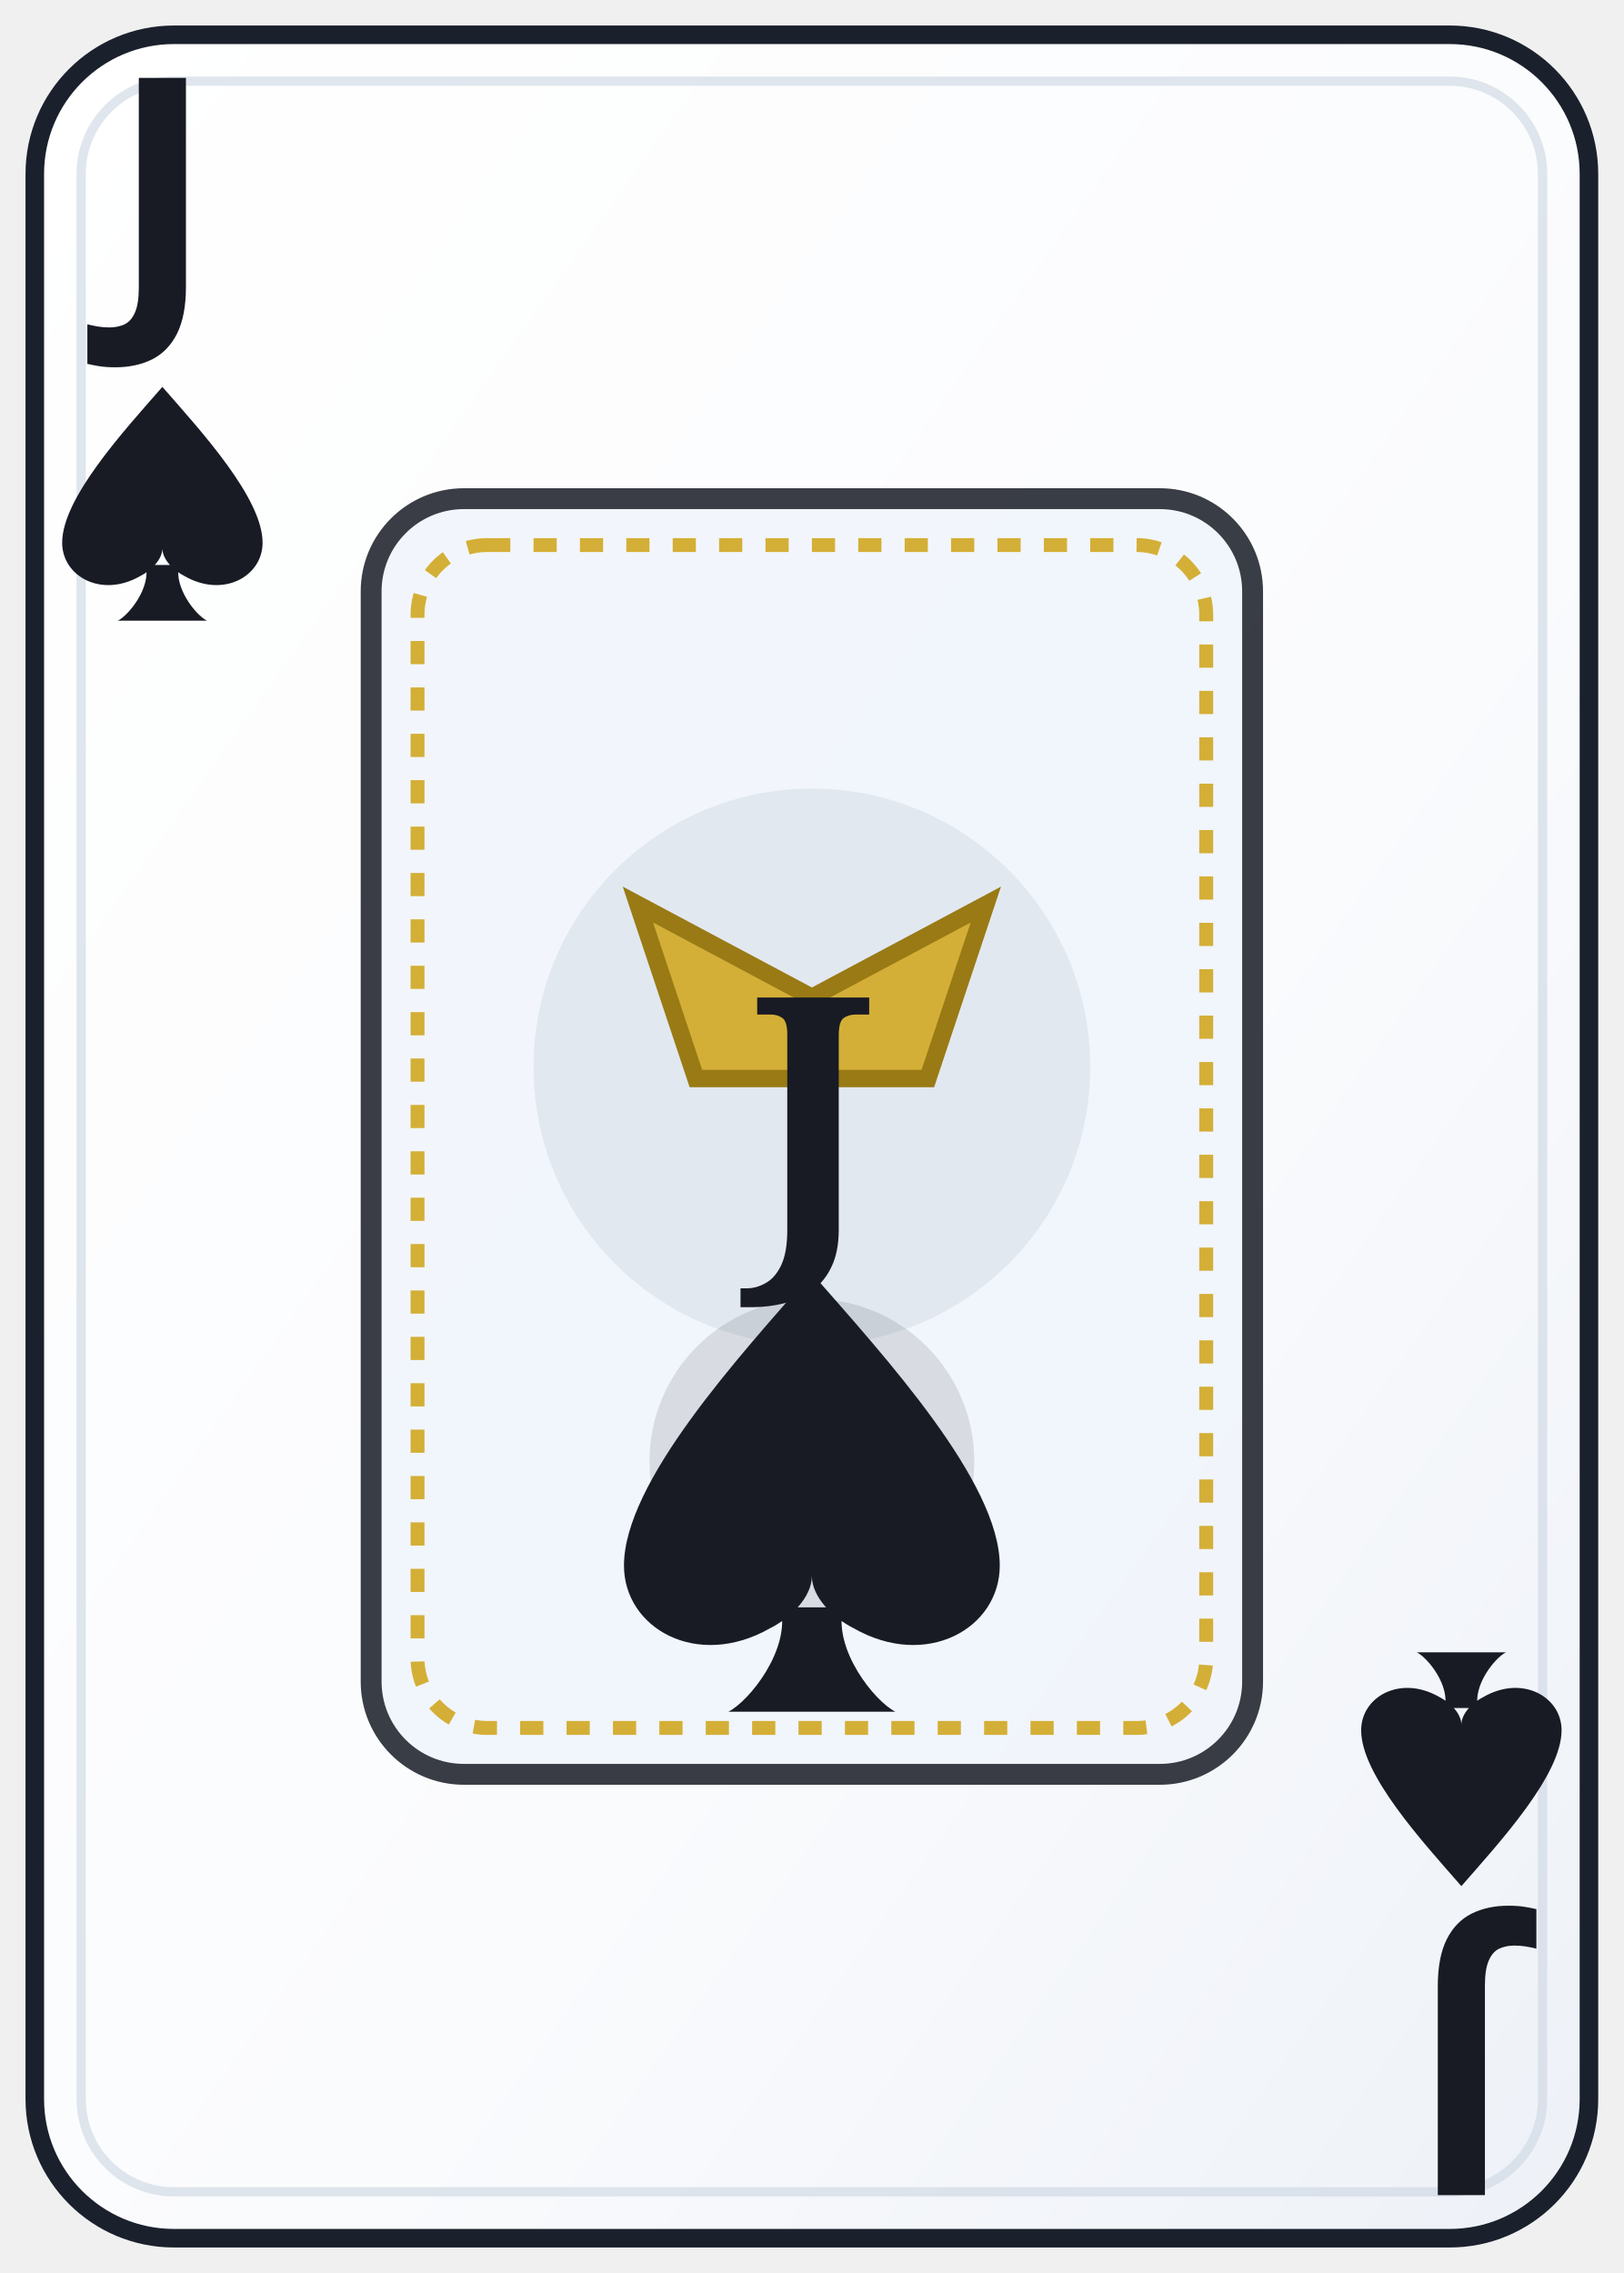
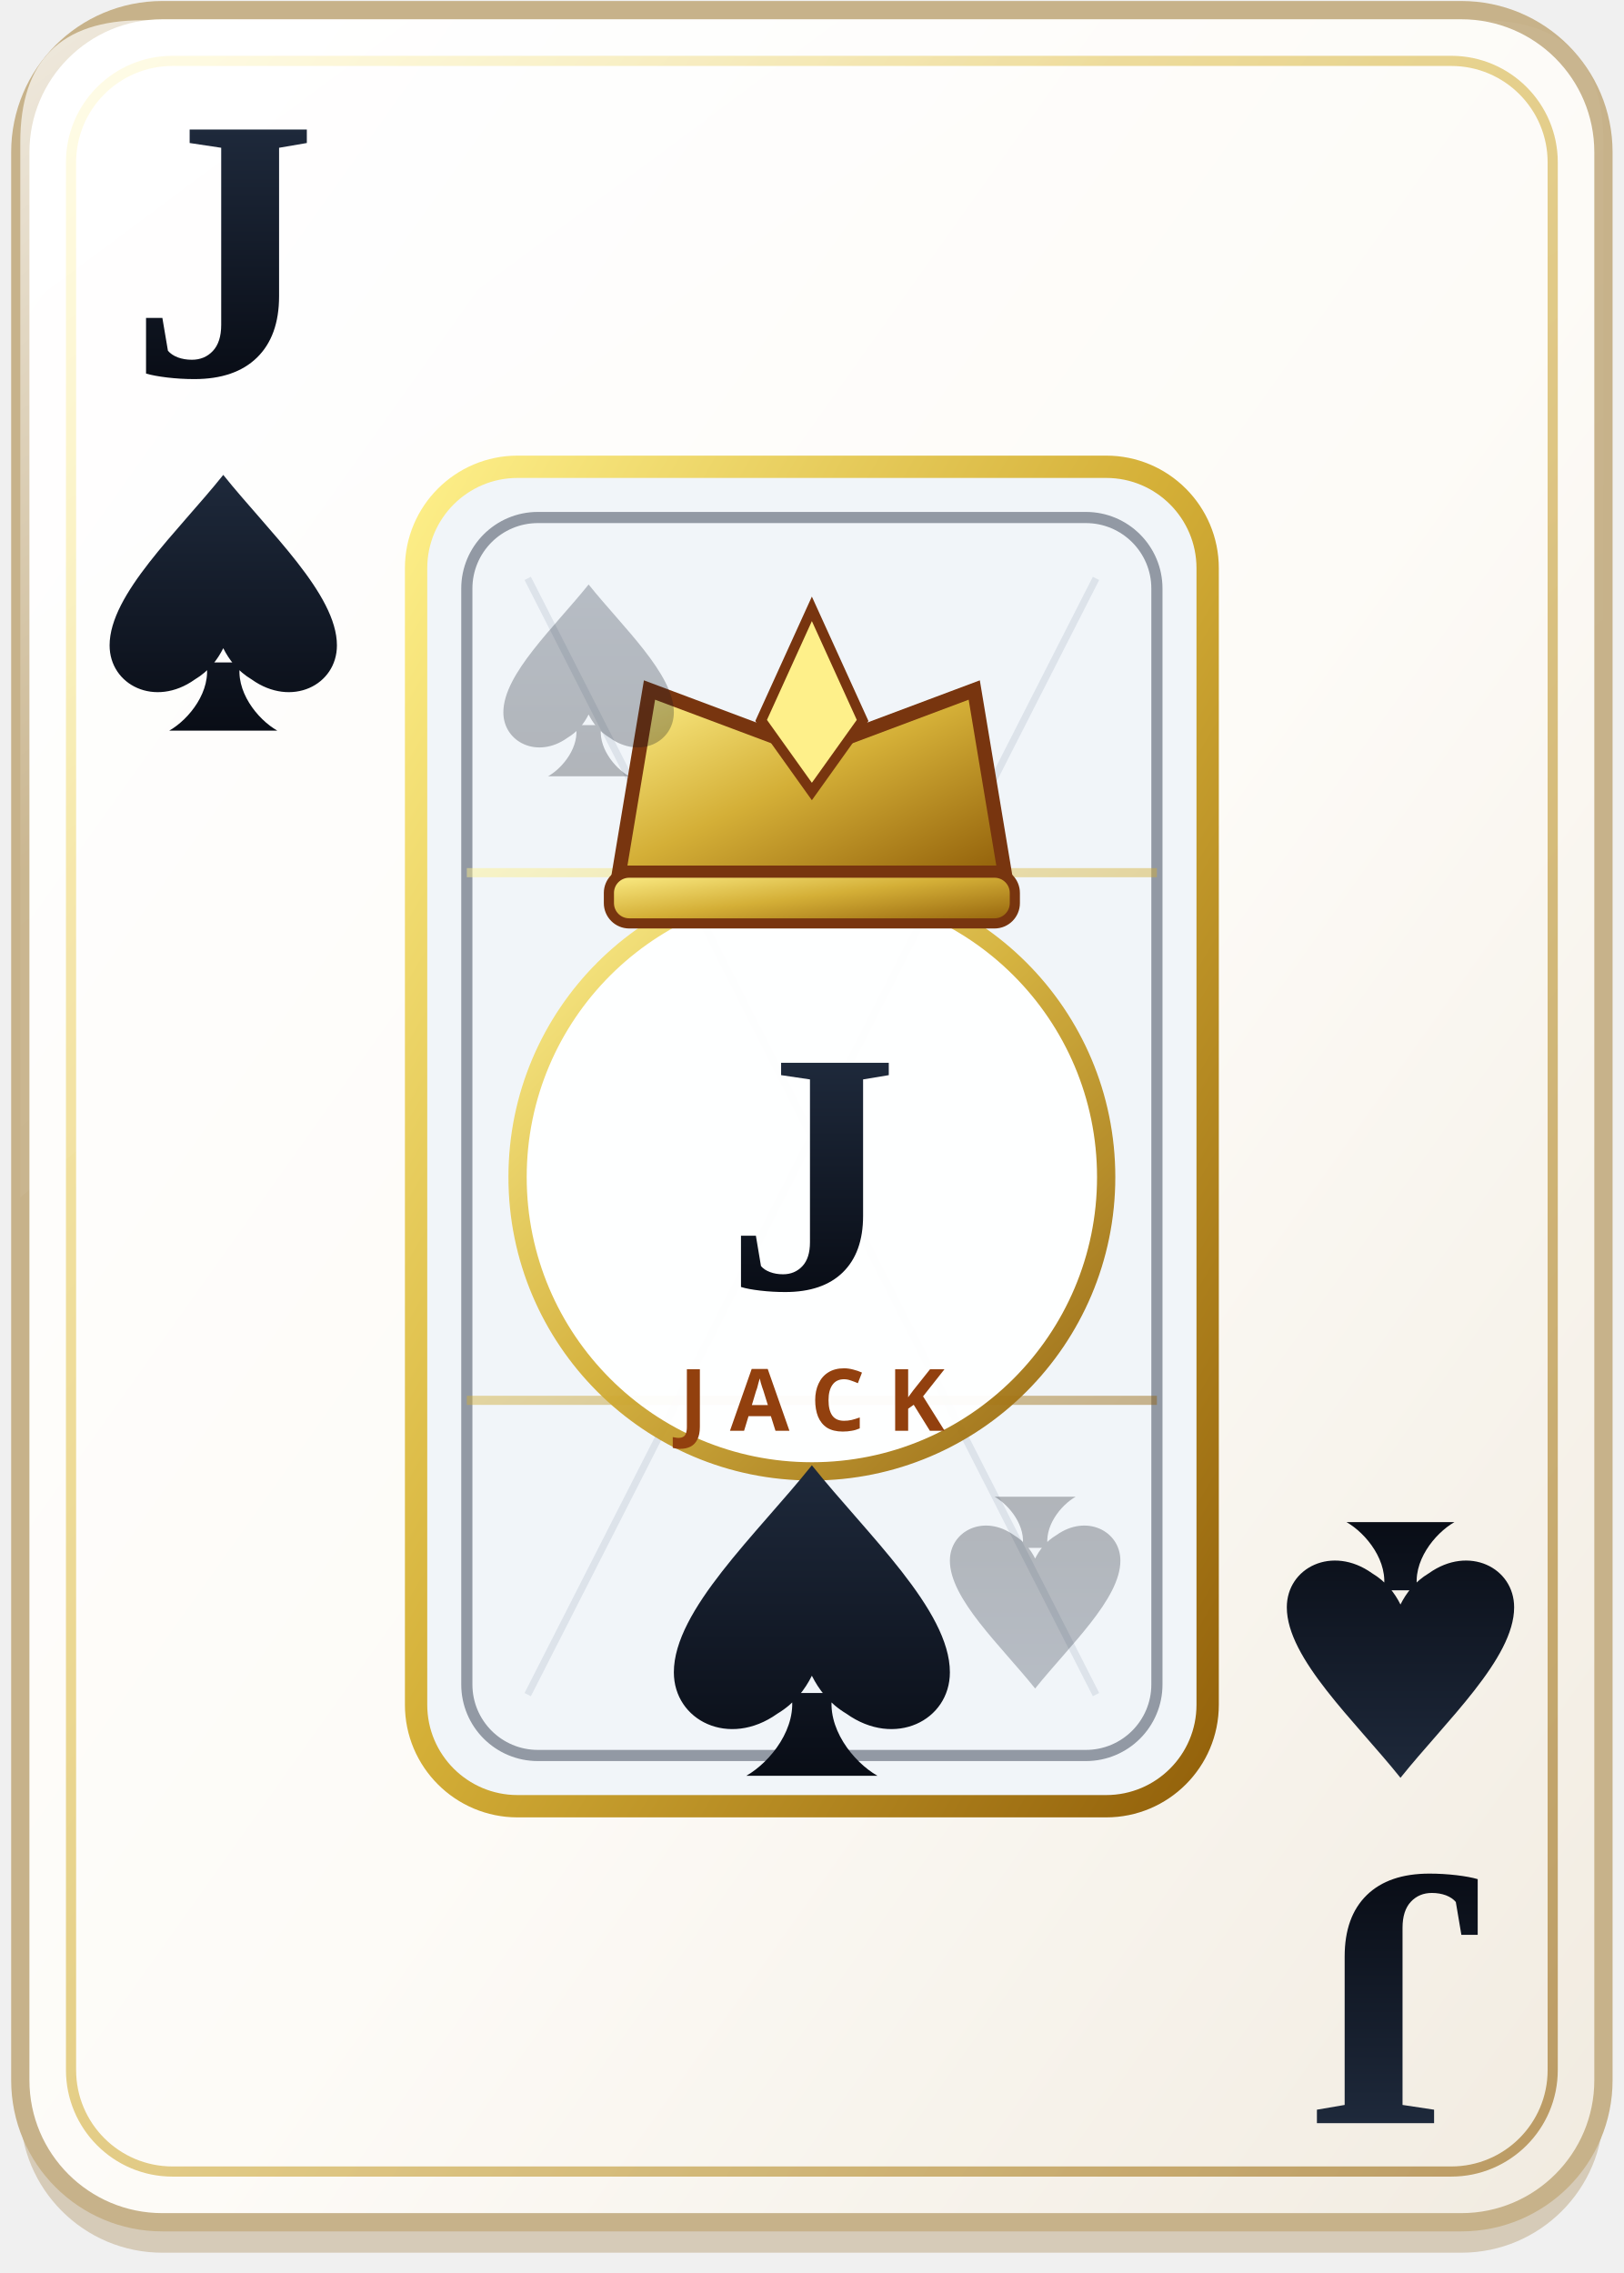
- <svg xmlns="http://www.w3.org/2000/svg" viewBox="0 0 140 196" width="140" height="196">
+ <svg xmlns="http://www.w3.org/2000/svg" viewBox="0 0 160 224" width="160" height="224">
  <defs>
-     <linearGradient id="cardBg" x1="0%" y1="0%" x2="100%" y2="100%">
+     <linearGradient id="cardFace" x1="0%" y1="0%" x2="100%" y2="100%">
      <stop offset="0%" stop-color="#ffffff" />
-       <stop offset="60%" stop-color="#fafbfd" />
-       <stop offset="100%" stop-color="#edf1f7" />
+       <stop offset="55%" stop-color="#fdfbf7" />
+       <stop offset="100%" stop-color="#f1ebe0" />
    </linearGradient>
+     <linearGradient id="gloss" x1="0%" y1="0%" x2="80%" y2="80%">
+       <stop offset="0%" stop-color="#ffffff" stop-opacity="0.72" />
+       <stop offset="45%" stop-color="#ffffff" stop-opacity="0.06" />
+       <stop offset="100%" stop-color="#ffffff" stop-opacity="0" />
+     </linearGradient>
+     <linearGradient id="goldGrad" x1="0%" y1="0%" x2="100%" y2="100%">
+       <stop offset="0%" stop-color="#fef08a" />
+       <stop offset="48%" stop-color="#d4af37" />
+       <stop offset="100%" stop-color="#92600a" />
+     </linearGradient>
+     <linearGradient id="suitGrad" x1="0%" y1="0%" x2="0%" y2="100%">
+       <stop offset="0%" stop-color="#1e293b" />
+       <stop offset="100%" stop-color="#090d16" />
+     </linearGradient>
+     <radialGradient id="aceHalo" cx="50%" cy="50%" r="50%">
+       <stop offset="0%" stop-color="#e2e8f0" stop-opacity="0.85" />
+       <stop offset="100%" stop-color="#ffffff" stop-opacity="0" />
+     </radialGradient>
  </defs>
-   <rect x="3" y="3" width="134" height="190" rx="12" fill="url(#cardBg)" stroke="#1a202c" stroke-width="1.6" />
-   <rect x="7" y="7" width="126" height="182" rx="8" fill="none" stroke="#cbd5e1" stroke-width="0.8" opacity="0.6" />
-   <g transform="translate(14, 26)">
-     <text x="0" y="0" font-family="'Cinzel', 'Segoe UI', 'Helvetica Neue', serif" font-size="27" font-weight="800" text-anchor="middle" fill="#181b24">J</text>
-     <path d="M 0 -18 C -7 -10, -18 2, -18 10 C -18 16, -11 20, -4 16 C -2 15, 0 13, 0 11 C 0 13, 2 15, 4 16 C 11 20, 18 16, 18 10 C 18 2, 7 -10, 0 -18 Z M -3 14 C -2 18, -6 23, -8 24 L 8 24 C 6 23, 2 18, 3 14 Z" fill="#181b24" transform="translate(0, 16) scale(0.48)" />
+   <rect x="2" y="2" width="156" height="220" rx="14" fill="#d6cbb8" />
+   <rect x="2" y="1" width="156" height="218" rx="14" fill="url(#cardFace)" stroke="#c7b28a" stroke-width="1.8" />
+   <rect x="7" y="6" width="146" height="208" rx="10" fill="none" stroke="url(#goldGrad)" stroke-width="1" opacity="0.58" />
+   <path d="M 14 2 L 146 2 Q 158 2 158 14 L 158 76 Q 75 56 2 118 L 2 14 Q 2 2 14 2 Z" fill="url(#gloss)" />
+   <g transform="translate(22, 37)">
+     <text x="0" y="0" font-family="'Georgia', 'Times New Roman', 'Segoe UI', serif" font-size="37" font-weight="900" letter-spacing="0" text-anchor="middle" fill="url(#suitGrad)">J</text>
+     <path d="M 0 -20 C -8 -10, -20 1, -20 10 C -20 17, -12 21, -5 16 C -2.5 14.5, -1 12.5, 0 10.5 C 1 12.5, 2.5 14.5, 5 16 C 12 21, 20 17, 20 10 C 20 1, 8 -10, 0 -20 Z M -3 13 C -2 18, -6 23, -9.5 25 L 9.5 25 C 6 23, 2 18, 3 13 Z" fill="url(#suitGrad)" transform="translate(0, 21) scale(0.56)" />
  </g>
-   <g transform="translate(70, 98)">
-     <rect x="-38" y="-55" width="76" height="110" rx="8" fill="#f0f4fc" stroke="#181b24" stroke-width="1.8" opacity="0.85" />
-     <rect x="-34" y="-51" width="68" height="102" rx="6" fill="none" stroke="#d4af37" stroke-width="1.2" stroke-dasharray="2,2" />
-     <circle cx="0" cy="-6" r="24" fill="#e2e8f0" />
-     <path d="M-15,-20 L-10,-5 L10,-5 L15,-20 L0,-12 Z" fill="#d4af37" stroke="#997a15" stroke-width="1.5" />
-     <text x="0" y="8" font-family="'Cinzel', 'Trajan Pro', 'Georgia', serif" font-size="28" font-weight="900" text-anchor="middle" fill="#181b24">J</text>
-     <circle cx="0" cy="28" r="14" fill="#181b24" opacity="0.12" />
-     <path d="M 0 -18 C -7 -10, -18 2, -18 10 C -18 16, -11 20, -4 16 C -2 15, 0 13, 0 11 C 0 13, 2 15, 4 16 C 11 20, 18 16, 18 10 C 18 2, 7 -10, 0 -18 Z M -3 14 C -2 18, -6 23, -8 24 L 8 24 C 6 23, 2 18, 3 14 Z" fill="#181b24" transform="translate(0, 28) scale(0.9)" />
+   <g transform="translate(80, 112)">
+     <rect x="-39" y="-66" width="78" height="132" rx="10" fill="#f1f5f9" stroke="url(#goldGrad)" stroke-width="2.2" />
+     <rect x="-34" y="-61" width="68" height="122" rx="7" fill="none" stroke="#1e293b" stroke-width="1.1" opacity="0.45" />
+     <path d="M-34,-26 L34,-26 M-34,26 L34,26" stroke="url(#goldGrad)" stroke-width="0.9" opacity="0.45" />
+     <path d="M-28,-55 L28,55 M28,-55 L-28,55" stroke="#94a3b8" stroke-width="0.7" opacity="0.22" />
+     <circle cx="0" cy="4" r="29" fill="#ffffff" stroke="url(#goldGrad)" stroke-width="1.8" opacity="0.95" />
+     <g transform="translate(0, -16)">
+       <path d="M-19,-10 L-16,-28 L0,-22 L16,-28 L19,-10 Z" fill="url(#goldGrad)" stroke="#78350f" stroke-width="1.4" />
+       <polygon points="0,-36 5,-25 0,-18 -5,-25" fill="#fef08a" stroke="#78350f" stroke-width="1" />
+       <rect x="-20" y="-10" width="40" height="5" rx="2" fill="url(#goldGrad)" stroke="#78350f" stroke-width="1" />
+     </g>
+     <text x="0" y="15" font-family="'Georgia', 'Times New Roman', serif" font-size="34" font-weight="900" text-anchor="middle" fill="url(#suitGrad)">J</text>
+     <text x="0" y="29" font-family="'Segoe UI', sans-serif" font-size="8.5" font-weight="800" letter-spacing="2.2" text-anchor="middle" fill="#92400e">JACK</text>
+     <path d="M 0 -20 C -8 -10, -20 1, -20 10 C -20 17, -12 21, -5 16 C -2.5 14.5, -1 12.5, 0 10.5 C 1 12.5, 2.5 14.5, 5 16 C 12 21, 20 17, 20 10 C 20 1, 8 -10, 0 -20 Z M -3 13 C -2 18, -6 23, -9.5 25 L 9.5 25 C 6 23, 2 18, 3 13 Z" fill="url(#suitGrad)" transform="translate(0, 46) scale(0.68)" />
+     <path d="M 0 -20 C -8 -10, -20 1, -20 10 C -20 17, -12 21, -5 16 C -2.5 14.5, -1 12.5, 0 10.5 C 1 12.5, 2.5 14.5, 5 16 C 12 21, 20 17, 20 10 C 20 1, 8 -10, 0 -20 Z M -3 13 C -2 18, -6 23, -9.5 25 L 9.5 25 C 6 23, 2 18, 3 13 Z" fill="url(#suitGrad)" opacity="0.28" transform="translate(-22, -46) scale(0.42)" />
+     <path d="M 0 -20 C -8 -10, -20 1, -20 10 C -20 17, -12 21, -5 16 C -2.5 14.5, -1 12.5, 0 10.5 C 1 12.5, 2.5 14.5, 5 16 C 12 21, 20 17, 20 10 C 20 1, 8 -10, 0 -20 Z M -3 13 C -2 18, -6 23, -9.5 25 L 9.5 25 C 6 23, 2 18, 3 13 Z" fill="url(#suitGrad)" opacity="0.28" transform="translate(22, 46) rotate(180) scale(0.42)" />
  </g>
-   <g transform="translate(126, 170) rotate(180)">
-     <text x="0" y="0" font-family="'Cinzel', 'Segoe UI', 'Helvetica Neue', serif" font-size="27" font-weight="800" text-anchor="middle" fill="#181b24">J</text>
-     <path d="M 0 -18 C -7 -10, -18 2, -18 10 C -18 16, -11 20, -4 16 C -2 15, 0 13, 0 11 C 0 13, 2 15, 4 16 C 11 20, 18 16, 18 10 C 18 2, 7 -10, 0 -18 Z M -3 14 C -2 18, -6 23, -8 24 L 8 24 C 6 23, 2 18, 3 14 Z" fill="#181b24" transform="translate(0, 16) scale(0.48)" />
+   <g transform="translate(138, 185) rotate(180)">
+     <text x="0" y="0" font-family="'Georgia', 'Times New Roman', 'Segoe UI', serif" font-size="37" font-weight="900" letter-spacing="0" text-anchor="middle" fill="url(#suitGrad)">J</text>
+     <path d="M 0 -20 C -8 -10, -20 1, -20 10 C -20 17, -12 21, -5 16 C -2.5 14.5, -1 12.5, 0 10.5 C 1 12.5, 2.5 14.5, 5 16 C 12 21, 20 17, 20 10 C 20 1, 8 -10, 0 -20 Z M -3 13 C -2 18, -6 23, -9.5 25 L 9.5 25 C 6 23, 2 18, 3 13 Z" fill="url(#suitGrad)" transform="translate(0, 21) scale(0.56)" />
  </g>
</svg>
